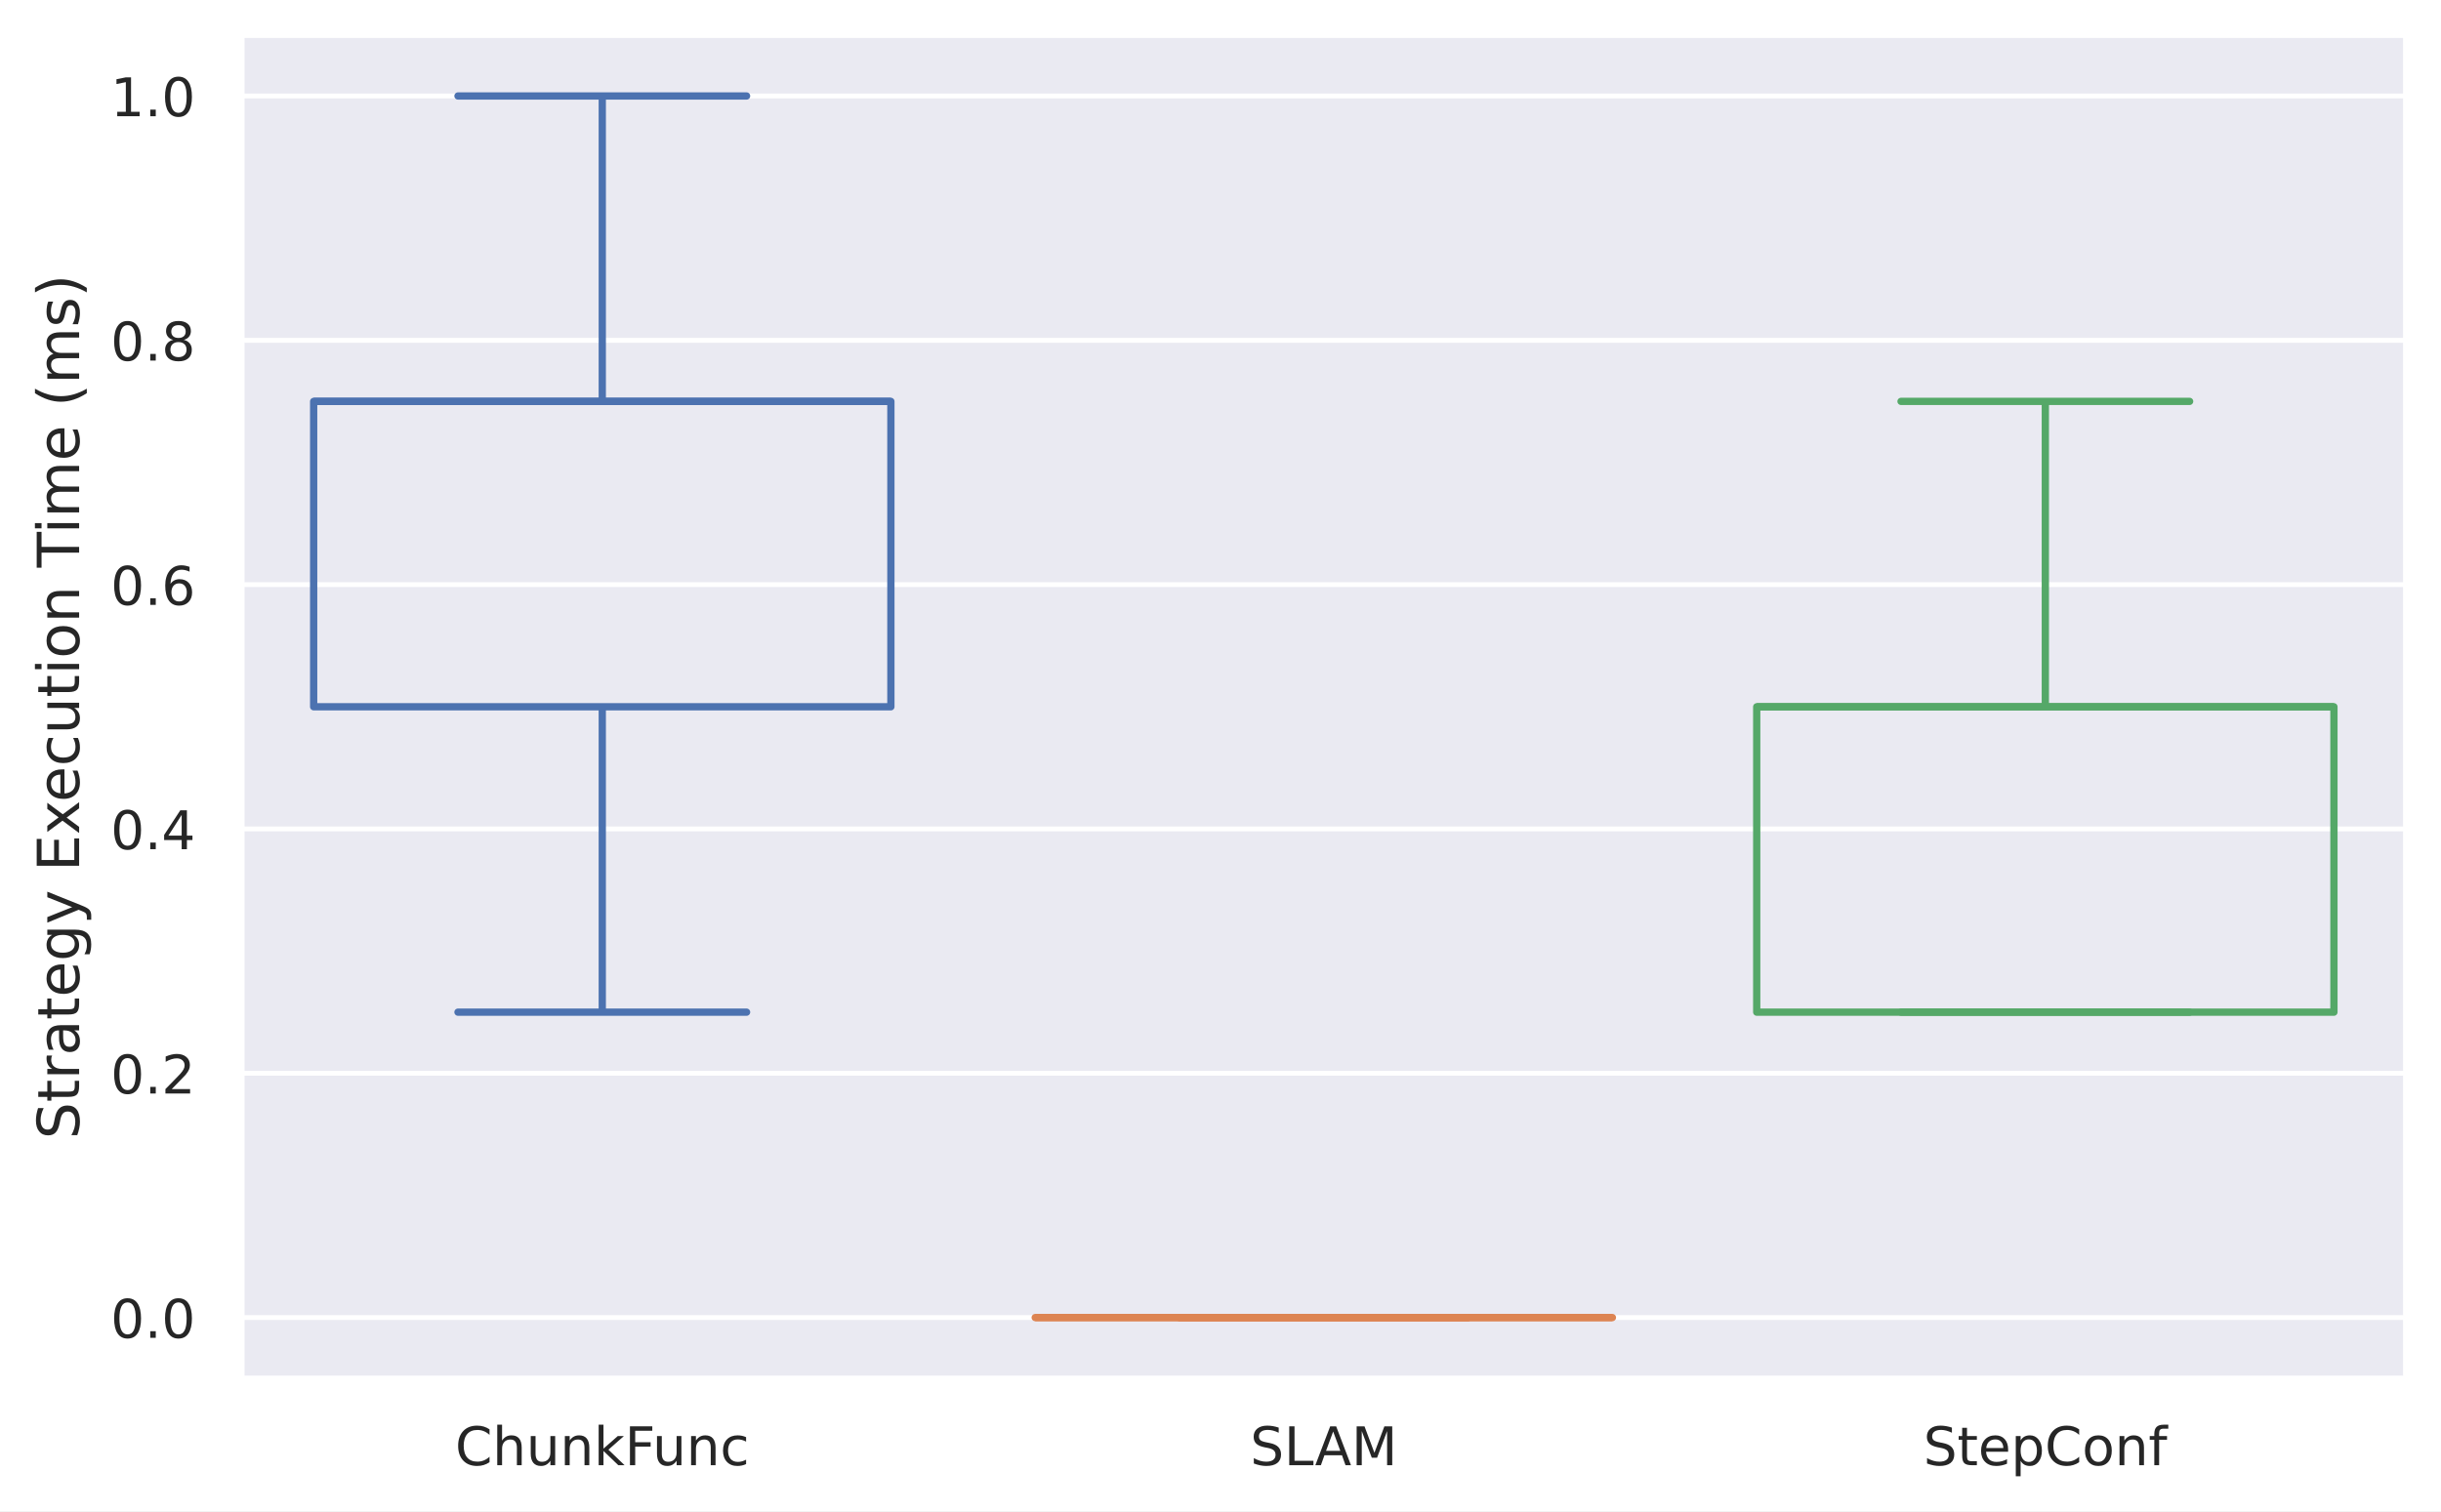
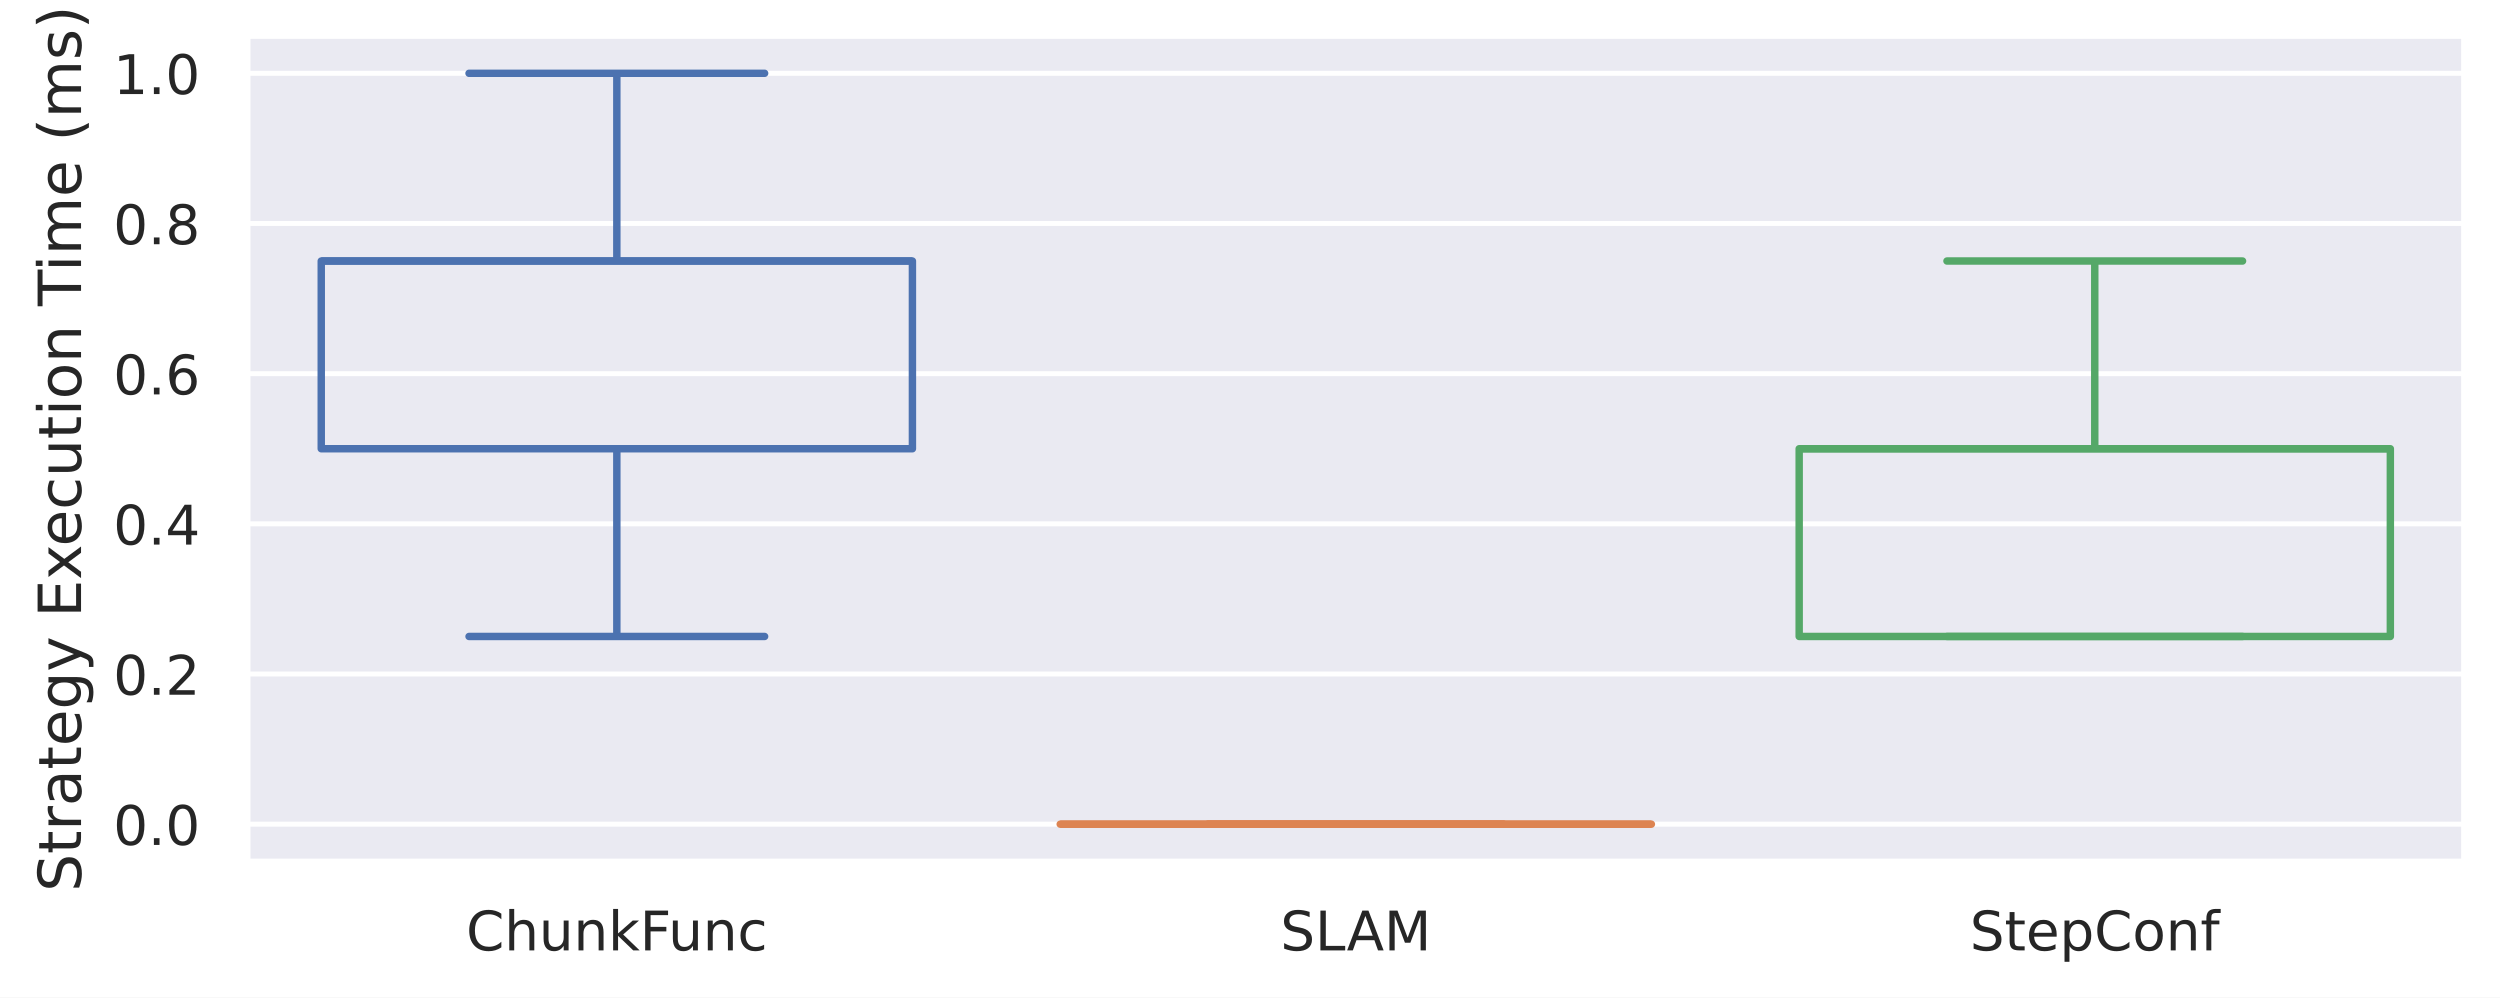
- <svg xmlns="http://www.w3.org/2000/svg" xmlns:xlink="http://www.w3.org/1999/xlink" width="503.407pt" height="311.746pt" viewBox="0 0 503.407 311.746" version="1.1">
+ <svg xmlns="http://www.w3.org/2000/svg" xmlns:xlink="http://www.w3.org/1999/xlink" width="503.407pt" height="200.866pt" viewBox="0 0 503.407 200.866" version="1.1">
  <defs>
    <style type="text/css">*{stroke-linejoin: round; stroke-linecap: butt}</style>
  </defs>
  <g id="figure_1">
    <g id="patch_1">
-       <path d="M 0 311.746  L 503.407 311.746  L 503.407 0  L 0 0  z " style="fill: #ffffff" />
+       <path d="M 0 200.866  L 503.407 200.866  L 503.407 0  L 0 0  z " style="fill: #ffffff" />
    </g>
    <g id="axes_1">
      <g id="patch_2">
-         <path d="M 49.807 284.4  L 496.207 284.4  L 496.207 7.2  L 49.807 7.2  z " style="fill: #eaeaf2" />
+         <path d="M 49.807 173.52  L 496.207 173.52  L 496.207 7.2  L 49.807 7.2  z " style="fill: #eaeaf2" />
      </g>
      <g id="matplotlib.axis_1">
        <g id="xtick_1">
          <g id="text_1">
-             <g style="fill: #262626" transform="translate(93.86867 302.2583) scale(0.11 -0.11)">
+             <g style="fill: #262626" transform="translate(93.86867 191.3783) scale(0.11 -0.11)">
              <defs>
                <path id="DejaVuSans-43" d="M 4122 4306  L 4122 3641  Q 3803 3938 3442 4084  Q 3081 4231 2675 4231  Q 1875 4231 1450 3742  Q 1025 3253 1025 2328  Q 1025 1406 1450 917  Q 1875 428 2675 428  Q 3081 428 3442 575  Q 3803 722 4122 1019  L 4122 359  Q 3791 134 3420 21  Q 3050 -91 2638 -91  Q 1578 -91 968 557  Q 359 1206 359 2328  Q 359 3453 968 4101  Q 1578 4750 2638 4750  Q 3056 4750 3426 4639  Q 3797 4528 4122 4306  z " transform="scale(0.015625)" />
                <path id="DejaVuSans-68" d="M 3513 2113  L 3513 0  L 2938 0  L 2938 2094  Q 2938 2591 2744 2837  Q 2550 3084 2163 3084  Q 1697 3084 1428 2787  Q 1159 2491 1159 1978  L 1159 0  L 581 0  L 581 4863  L 1159 4863  L 1159 2956  Q 1366 3272 1645 3428  Q 1925 3584 2291 3584  Q 2894 3584 3203 3211  Q 3513 2838 3513 2113  z " transform="scale(0.015625)" />
                <path id="DejaVuSans-75" d="M 544 1381  L 544 3500  L 1119 3500  L 1119 1403  Q 1119 906 1312 657  Q 1506 409 1894 409  Q 2359 409 2629 706  Q 2900 1003 2900 1516  L 2900 3500  L 3475 3500  L 3475 0  L 2900 0  L 2900 538  Q 2691 219 2414 64  Q 2138 -91 1772 -91  Q 1169 -91 856 284  Q 544 659 544 1381  z M 1991 3584  L 1991 3584  z " transform="scale(0.015625)" />
                <path id="DejaVuSans-6e" d="M 3513 2113  L 3513 0  L 2938 0  L 2938 2094  Q 2938 2591 2744 2837  Q 2550 3084 2163 3084  Q 1697 3084 1428 2787  Q 1159 2491 1159 1978  L 1159 0  L 581 0  L 581 3500  L 1159 3500  L 1159 2956  Q 1366 3272 1645 3428  Q 1925 3584 2291 3584  Q 2894 3584 3203 3211  Q 3513 2838 3513 2113  z " transform="scale(0.015625)" />
                <path id="DejaVuSans-6b" d="M 581 4863  L 1159 4863  L 1159 1991  L 2875 3500  L 3609 3500  L 1753 1863  L 3688 0  L 2938 0  L 1159 1709  L 1159 0  L 581 0  L 581 4863  z " transform="scale(0.015625)" />
                <path id="DejaVuSans-46" d="M 628 4666  L 3309 4666  L 3309 4134  L 1259 4134  L 1259 2759  L 3109 2759  L 3109 2228  L 1259 2228  L 1259 0  L 628 0  L 628 4666  z " transform="scale(0.015625)" />
                <path id="DejaVuSans-63" d="M 3122 3366  L 3122 2828  Q 2878 2963 2633 3030  Q 2388 3097 2138 3097  Q 1578 3097 1268 2742  Q 959 2388 959 1747  Q 959 1106 1268 751  Q 1578 397 2138 397  Q 2388 397 2633 464  Q 2878 531 3122 666  L 3122 134  Q 2881 22 2623 -34  Q 2366 -91 2075 -91  Q 1284 -91 818 406  Q 353 903 353 1747  Q 353 2603 823 3093  Q 1294 3584 2113 3584  Q 2378 3584 2631 3529  Q 2884 3475 3122 3366  z " transform="scale(0.015625)" />
              </defs>
              <use xlink:href="#DejaVuSans-43" />
              <use xlink:href="#DejaVuSans-68" x="69.824" />
              <use xlink:href="#DejaVuSans-75" x="133.203" />
              <use xlink:href="#DejaVuSans-6e" x="196.582" />
              <use xlink:href="#DejaVuSans-6b" x="259.961" />
              <use xlink:href="#DejaVuSans-46" x="317.871" />
              <use xlink:href="#DejaVuSans-75" x="369.891" />
              <use xlink:href="#DejaVuSans-6e" x="433.27" />
              <use xlink:href="#DejaVuSans-63" x="496.648" />
            </g>
          </g>
        </g>
        <g id="xtick_2">
          <g id="text_2">
-             <g style="fill: #262626" transform="translate(257.8195 302.2583) scale(0.11 -0.11)">
+             <g style="fill: #262626" transform="translate(257.8195 191.3783) scale(0.11 -0.11)">
              <defs>
                <path id="DejaVuSans-53" d="M 3425 4513  L 3425 3897  Q 3066 4069 2747 4153  Q 2428 4238 2131 4238  Q 1616 4238 1336 4038  Q 1056 3838 1056 3469  Q 1056 3159 1242 3001  Q 1428 2844 1947 2747  L 2328 2669  Q 3034 2534 3370 2195  Q 3706 1856 3706 1288  Q 3706 609 3251 259  Q 2797 -91 1919 -91  Q 1588 -91 1214 -16  Q 841 59 441 206  L 441 856  Q 825 641 1194 531  Q 1563 422 1919 422  Q 2459 422 2753 634  Q 3047 847 3047 1241  Q 3047 1584 2836 1778  Q 2625 1972 2144 2069  L 1759 2144  Q 1053 2284 737 2584  Q 422 2884 422 3419  Q 422 4038 858 4394  Q 1294 4750 2059 4750  Q 2388 4750 2728 4690  Q 3069 4631 3425 4513  z " transform="scale(0.015625)" />
                <path id="DejaVuSans-4c" d="M 628 4666  L 1259 4666  L 1259 531  L 3531 531  L 3531 0  L 628 0  L 628 4666  z " transform="scale(0.015625)" />
                <path id="DejaVuSans-41" d="M 2188 4044  L 1331 1722  L 3047 1722  L 2188 4044  z M 1831 4666  L 2547 4666  L 4325 0  L 3669 0  L 3244 1197  L 1141 1197  L 716 0  L 50 0  L 1831 4666  z " transform="scale(0.015625)" />
                <path id="DejaVuSans-4d" d="M 628 4666  L 1569 4666  L 2759 1491  L 3956 4666  L 4897 4666  L 4897 0  L 4281 0  L 4281 4097  L 3078 897  L 2444 897  L 1241 4097  L 1241 0  L 628 0  L 628 4666  z " transform="scale(0.015625)" />
              </defs>
              <use xlink:href="#DejaVuSans-53" />
              <use xlink:href="#DejaVuSans-4c" x="63.477" />
              <use xlink:href="#DejaVuSans-41" x="121.439" />
              <use xlink:href="#DejaVuSans-4d" x="189.848" />
            </g>
          </g>
        </g>
        <g id="xtick_3">
          <g id="text_3">
-             <g style="fill: #262626" transform="translate(396.6559 302.2583) scale(0.11 -0.11)">
+             <g style="fill: #262626" transform="translate(396.6559 191.3783) scale(0.11 -0.11)">
              <defs>
                <path id="DejaVuSans-74" d="M 1172 4494  L 1172 3500  L 2356 3500  L 2356 3053  L 1172 3053  L 1172 1153  Q 1172 725 1289 603  Q 1406 481 1766 481  L 2356 481  L 2356 0  L 1766 0  Q 1100 0 847 248  Q 594 497 594 1153  L 594 3053  L 172 3053  L 172 3500  L 594 3500  L 594 4494  L 1172 4494  z " transform="scale(0.015625)" />
                <path id="DejaVuSans-65" d="M 3597 1894  L 3597 1613  L 953 1613  Q 991 1019 1311 708  Q 1631 397 2203 397  Q 2534 397 2845 478  Q 3156 559 3463 722  L 3463 178  Q 3153 47 2828 -22  Q 2503 -91 2169 -91  Q 1331 -91 842 396  Q 353 884 353 1716  Q 353 2575 817 3079  Q 1281 3584 2069 3584  Q 2775 3584 3186 3129  Q 3597 2675 3597 1894  z M 3022 2063  Q 3016 2534 2758 2815  Q 2500 3097 2075 3097  Q 1594 3097 1305 2825  Q 1016 2553 972 2059  L 3022 2063  z " transform="scale(0.015625)" />
                <path id="DejaVuSans-70" d="M 1159 525  L 1159 -1331  L 581 -1331  L 581 3500  L 1159 3500  L 1159 2969  Q 1341 3281 1617 3432  Q 1894 3584 2278 3584  Q 2916 3584 3314 3078  Q 3713 2572 3713 1747  Q 3713 922 3314 415  Q 2916 -91 2278 -91  Q 1894 -91 1617 61  Q 1341 213 1159 525  z M 3116 1747  Q 3116 2381 2855 2742  Q 2594 3103 2138 3103  Q 1681 3103 1420 2742  Q 1159 2381 1159 1747  Q 1159 1113 1420 752  Q 1681 391 2138 391  Q 2594 391 2855 752  Q 3116 1113 3116 1747  z " transform="scale(0.015625)" />
                <path id="DejaVuSans-6f" d="M 1959 3097  Q 1497 3097 1228 2736  Q 959 2375 959 1747  Q 959 1119 1226 758  Q 1494 397 1959 397  Q 2419 397 2687 759  Q 2956 1122 2956 1747  Q 2956 2369 2687 2733  Q 2419 3097 1959 3097  z M 1959 3584  Q 2709 3584 3137 3096  Q 3566 2609 3566 1747  Q 3566 888 3137 398  Q 2709 -91 1959 -91  Q 1206 -91 779 398  Q 353 888 353 1747  Q 353 2609 779 3096  Q 1206 3584 1959 3584  z " transform="scale(0.015625)" />
                <path id="DejaVuSans-66" d="M 2375 4863  L 2375 4384  L 1825 4384  Q 1516 4384 1395 4259  Q 1275 4134 1275 3809  L 1275 3500  L 2222 3500  L 2222 3053  L 1275 3053  L 1275 0  L 697 0  L 697 3053  L 147 3053  L 147 3500  L 697 3500  L 697 3744  Q 697 4328 969 4595  Q 1241 4863 1831 4863  L 2375 4863  z " transform="scale(0.015625)" />
              </defs>
              <use xlink:href="#DejaVuSans-53" />
              <use xlink:href="#DejaVuSans-74" x="63.477" />
              <use xlink:href="#DejaVuSans-65" x="102.686" />
              <use xlink:href="#DejaVuSans-70" x="164.209" />
              <use xlink:href="#DejaVuSans-43" x="227.686" />
              <use xlink:href="#DejaVuSans-6f" x="297.51" />
              <use xlink:href="#DejaVuSans-6e" x="358.691" />
              <use xlink:href="#DejaVuSans-66" x="422.07" />
            </g>
          </g>
        </g>
      </g>
      <g id="matplotlib.axis_2">
        <g id="ytick_1">
          <g id="line2d_1">
-             <path d="M 49.807 271.8  L 496.207 271.8  " clip-path="url(#p29e687339d)" style="fill: none; stroke: #ffffff; stroke-linecap: round" />
+             <path d="M 49.807 165.96  L 496.207 165.96  " clip-path="url(#pd76eb5a310)" style="fill: none; stroke: #ffffff; stroke-linecap: round" />
          </g>
          <g id="text_4">
-             <g style="fill: #262626" transform="translate(22.81375 275.9791) scale(0.11 -0.11)">
+             <g style="fill: #262626" transform="translate(22.81375 170.1391) scale(0.11 -0.11)">
              <defs>
                <path id="DejaVuSans-30" d="M 2034 4250  Q 1547 4250 1301 3770  Q 1056 3291 1056 2328  Q 1056 1369 1301 889  Q 1547 409 2034 409  Q 2525 409 2770 889  Q 3016 1369 3016 2328  Q 3016 3291 2770 3770  Q 2525 4250 2034 4250  z M 2034 4750  Q 2819 4750 3233 4129  Q 3647 3509 3647 2328  Q 3647 1150 3233 529  Q 2819 -91 2034 -91  Q 1250 -91 836 529  Q 422 1150 422 2328  Q 422 3509 836 4129  Q 1250 4750 2034 4750  z " transform="scale(0.015625)" />
                <path id="DejaVuSans-2e" d="M 684 794  L 1344 794  L 1344 0  L 684 0  L 684 794  z " transform="scale(0.015625)" />
              </defs>
              <use xlink:href="#DejaVuSans-30" />
              <use xlink:href="#DejaVuSans-2e" x="63.623" />
              <use xlink:href="#DejaVuSans-30" x="95.41" />
            </g>
          </g>
        </g>
        <g id="ytick_2">
          <g id="line2d_2">
-             <path d="M 49.807 221.4  L 496.207 221.4  " clip-path="url(#p29e687339d)" style="fill: none; stroke: #ffffff; stroke-linecap: round" />
+             <path d="M 49.807 135.72  L 496.207 135.72  " clip-path="url(#pd76eb5a310)" style="fill: none; stroke: #ffffff; stroke-linecap: round" />
          </g>
          <g id="text_5">
-             <g style="fill: #262626" transform="translate(22.81375 225.5791) scale(0.11 -0.11)">
+             <g style="fill: #262626" transform="translate(22.81375 139.8991) scale(0.11 -0.11)">
              <defs>
                <path id="DejaVuSans-32" d="M 1228 531  L 3431 531  L 3431 0  L 469 0  L 469 531  Q 828 903 1448 1529  Q 2069 2156 2228 2338  Q 2531 2678 2651 2914  Q 2772 3150 2772 3378  Q 2772 3750 2511 3984  Q 2250 4219 1831 4219  Q 1534 4219 1204 4116  Q 875 4013 500 3803  L 500 4441  Q 881 4594 1212 4672  Q 1544 4750 1819 4750  Q 2544 4750 2975 4387  Q 3406 4025 3406 3419  Q 3406 3131 3298 2873  Q 3191 2616 2906 2266  Q 2828 2175 2409 1742  Q 1991 1309 1228 531  z " transform="scale(0.015625)" />
              </defs>
              <use xlink:href="#DejaVuSans-30" />
              <use xlink:href="#DejaVuSans-2e" x="63.623" />
              <use xlink:href="#DejaVuSans-32" x="95.41" />
            </g>
          </g>
        </g>
        <g id="ytick_3">
          <g id="line2d_3">
-             <path d="M 49.807 171  L 496.207 171  " clip-path="url(#p29e687339d)" style="fill: none; stroke: #ffffff; stroke-linecap: round" />
+             <path d="M 49.807 105.48  L 496.207 105.48  " clip-path="url(#pd76eb5a310)" style="fill: none; stroke: #ffffff; stroke-linecap: round" />
          </g>
          <g id="text_6">
-             <g style="fill: #262626" transform="translate(22.81375 175.1791) scale(0.11 -0.11)">
+             <g style="fill: #262626" transform="translate(22.81375 109.6591) scale(0.11 -0.11)">
              <defs>
                <path id="DejaVuSans-34" d="M 2419 4116  L 825 1625  L 2419 1625  L 2419 4116  z M 2253 4666  L 3047 4666  L 3047 1625  L 3713 1625  L 3713 1100  L 3047 1100  L 3047 0  L 2419 0  L 2419 1100  L 313 1100  L 313 1709  L 2253 4666  z " transform="scale(0.015625)" />
              </defs>
              <use xlink:href="#DejaVuSans-30" />
              <use xlink:href="#DejaVuSans-2e" x="63.623" />
              <use xlink:href="#DejaVuSans-34" x="95.41" />
            </g>
          </g>
        </g>
        <g id="ytick_4">
          <g id="line2d_4">
-             <path d="M 49.807 120.6  L 496.207 120.6  " clip-path="url(#p29e687339d)" style="fill: none; stroke: #ffffff; stroke-linecap: round" />
+             <path d="M 49.807 75.24  L 496.207 75.24  " clip-path="url(#pd76eb5a310)" style="fill: none; stroke: #ffffff; stroke-linecap: round" />
          </g>
          <g id="text_7">
-             <g style="fill: #262626" transform="translate(22.81375 124.7791) scale(0.11 -0.11)">
+             <g style="fill: #262626" transform="translate(22.81375 79.41914) scale(0.11 -0.11)">
              <defs>
                <path id="DejaVuSans-36" d="M 2113 2584  Q 1688 2584 1439 2293  Q 1191 2003 1191 1497  Q 1191 994 1439 701  Q 1688 409 2113 409  Q 2538 409 2786 701  Q 3034 994 3034 1497  Q 3034 2003 2786 2293  Q 2538 2584 2113 2584  z M 3366 4563  L 3366 3988  Q 3128 4100 2886 4159  Q 2644 4219 2406 4219  Q 1781 4219 1451 3797  Q 1122 3375 1075 2522  Q 1259 2794 1537 2939  Q 1816 3084 2150 3084  Q 2853 3084 3261 2657  Q 3669 2231 3669 1497  Q 3669 778 3244 343  Q 2819 -91 2113 -91  Q 1303 -91 875 529  Q 447 1150 447 2328  Q 447 3434 972 4092  Q 1497 4750 2381 4750  Q 2619 4750 2861 4703  Q 3103 4656 3366 4563  z " transform="scale(0.015625)" />
              </defs>
              <use xlink:href="#DejaVuSans-30" />
              <use xlink:href="#DejaVuSans-2e" x="63.623" />
              <use xlink:href="#DejaVuSans-36" x="95.41" />
            </g>
          </g>
        </g>
        <g id="ytick_5">
          <g id="line2d_5">
-             <path d="M 49.807 70.2  L 496.207 70.2  " clip-path="url(#p29e687339d)" style="fill: none; stroke: #ffffff; stroke-linecap: round" />
+             <path d="M 49.807 45  L 496.207 45  " clip-path="url(#pd76eb5a310)" style="fill: none; stroke: #ffffff; stroke-linecap: round" />
          </g>
          <g id="text_8">
-             <g style="fill: #262626" transform="translate(22.81375 74.37914) scale(0.11 -0.11)">
+             <g style="fill: #262626" transform="translate(22.81375 49.17914) scale(0.11 -0.11)">
              <defs>
                <path id="DejaVuSans-38" d="M 2034 2216  Q 1584 2216 1326 1975  Q 1069 1734 1069 1313  Q 1069 891 1326 650  Q 1584 409 2034 409  Q 2484 409 2743 651  Q 3003 894 3003 1313  Q 3003 1734 2745 1975  Q 2488 2216 2034 2216  z M 1403 2484  Q 997 2584 770 2862  Q 544 3141 544 3541  Q 544 4100 942 4425  Q 1341 4750 2034 4750  Q 2731 4750 3128 4425  Q 3525 4100 3525 3541  Q 3525 3141 3298 2862  Q 3072 2584 2669 2484  Q 3125 2378 3379 2068  Q 3634 1759 3634 1313  Q 3634 634 3220 271  Q 2806 -91 2034 -91  Q 1263 -91 848 271  Q 434 634 434 1313  Q 434 1759 690 2068  Q 947 2378 1403 2484  z M 1172 3481  Q 1172 3119 1398 2916  Q 1625 2713 2034 2713  Q 2441 2713 2670 2916  Q 2900 3119 2900 3481  Q 2900 3844 2670 4047  Q 2441 4250 2034 4250  Q 1625 4250 1398 4047  Q 1172 3844 1172 3481  z " transform="scale(0.015625)" />
              </defs>
              <use xlink:href="#DejaVuSans-30" />
              <use xlink:href="#DejaVuSans-2e" x="63.623" />
              <use xlink:href="#DejaVuSans-38" x="95.41" />
            </g>
          </g>
        </g>
        <g id="ytick_6">
          <g id="line2d_6">
-             <path d="M 49.807 19.8  L 496.207 19.8  " clip-path="url(#p29e687339d)" style="fill: none; stroke: #ffffff; stroke-linecap: round" />
+             <path d="M 49.807 14.76  L 496.207 14.76  " clip-path="url(#pd76eb5a310)" style="fill: none; stroke: #ffffff; stroke-linecap: round" />
          </g>
          <g id="text_9">
-             <g style="fill: #262626" transform="translate(22.81375 23.97914) scale(0.11 -0.11)">
+             <g style="fill: #262626" transform="translate(22.81375 18.93914) scale(0.11 -0.11)">
              <defs>
                <path id="DejaVuSans-31" d="M 794 531  L 1825 531  L 1825 4091  L 703 3866  L 703 4441  L 1819 4666  L 2450 4666  L 2450 531  L 3481 531  L 3481 0  L 794 0  L 794 531  z " transform="scale(0.015625)" />
              </defs>
              <use xlink:href="#DejaVuSans-31" />
              <use xlink:href="#DejaVuSans-2e" x="63.623" />
              <use xlink:href="#DejaVuSans-30" x="95.41" />
            </g>
          </g>
        </g>
        <g id="text_10">
-           <g style="fill: #262626" transform="translate(16.31812 235.0031) rotate(-90) scale(0.12 -0.12)">
+           <g style="fill: #262626" transform="translate(16.31812 179.5631) rotate(-90) scale(0.12 -0.12)">
            <defs>
              <path id="DejaVuSans-72" d="M 2631 2963  Q 2534 3019 2420 3045  Q 2306 3072 2169 3072  Q 1681 3072 1420 2755  Q 1159 2438 1159 1844  L 1159 0  L 581 0  L 581 3500  L 1159 3500  L 1159 2956  Q 1341 3275 1631 3429  Q 1922 3584 2338 3584  Q 2397 3584 2469 3576  Q 2541 3569 2628 3553  L 2631 2963  z " transform="scale(0.015625)" />
              <path id="DejaVuSans-61" d="M 2194 1759  Q 1497 1759 1228 1600  Q 959 1441 959 1056  Q 959 750 1161 570  Q 1363 391 1709 391  Q 2188 391 2477 730  Q 2766 1069 2766 1631  L 2766 1759  L 2194 1759  z M 3341 1997  L 3341 0  L 2766 0  L 2766 531  Q 2569 213 2275 61  Q 1981 -91 1556 -91  Q 1019 -91 701 211  Q 384 513 384 1019  Q 384 1609 779 1909  Q 1175 2209 1959 2209  L 2766 2209  L 2766 2266  Q 2766 2663 2505 2880  Q 2244 3097 1772 3097  Q 1472 3097 1187 3025  Q 903 2953 641 2809  L 641 3341  Q 956 3463 1253 3523  Q 1550 3584 1831 3584  Q 2591 3584 2966 3190  Q 3341 2797 3341 1997  z " transform="scale(0.015625)" />
              <path id="DejaVuSans-67" d="M 2906 1791  Q 2906 2416 2648 2759  Q 2391 3103 1925 3103  Q 1463 3103 1205 2759  Q 947 2416 947 1791  Q 947 1169 1205 825  Q 1463 481 1925 481  Q 2391 481 2648 825  Q 2906 1169 2906 1791  z M 3481 434  Q 3481 -459 3084 -895  Q 2688 -1331 1869 -1331  Q 1566 -1331 1297 -1286  Q 1028 -1241 775 -1147  L 775 -588  Q 1028 -725 1275 -790  Q 1522 -856 1778 -856  Q 2344 -856 2625 -561  Q 2906 -266 2906 331  L 2906 616  Q 2728 306 2450 153  Q 2172 0 1784 0  Q 1141 0 747 490  Q 353 981 353 1791  Q 353 2603 747 3093  Q 1141 3584 1784 3584  Q 2172 3584 2450 3431  Q 2728 3278 2906 2969  L 2906 3500  L 3481 3500  L 3481 434  z " transform="scale(0.015625)" />
              <path id="DejaVuSans-79" d="M 2059 -325  Q 1816 -950 1584 -1140  Q 1353 -1331 966 -1331  L 506 -1331  L 506 -850  L 844 -850  Q 1081 -850 1212 -737  Q 1344 -625 1503 -206  L 1606 56  L 191 3500  L 800 3500  L 1894 763  L 2988 3500  L 3597 3500  L 2059 -325  z " transform="scale(0.015625)" />
              <path id="DejaVuSans-20" transform="scale(0.015625)" />
              <path id="DejaVuSans-45" d="M 628 4666  L 3578 4666  L 3578 4134  L 1259 4134  L 1259 2753  L 3481 2753  L 3481 2222  L 1259 2222  L 1259 531  L 3634 531  L 3634 0  L 628 0  L 628 4666  z " transform="scale(0.015625)" />
              <path id="DejaVuSans-78" d="M 3513 3500  L 2247 1797  L 3578 0  L 2900 0  L 1881 1375  L 863 0  L 184 0  L 1544 1831  L 300 3500  L 978 3500  L 1906 2253  L 2834 3500  L 3513 3500  z " transform="scale(0.015625)" />
              <path id="DejaVuSans-69" d="M 603 3500  L 1178 3500  L 1178 0  L 603 0  L 603 3500  z M 603 4863  L 1178 4863  L 1178 4134  L 603 4134  L 603 4863  z " transform="scale(0.015625)" />
              <path id="DejaVuSans-54" d="M -19 4666  L 3928 4666  L 3928 4134  L 2272 4134  L 2272 0  L 1638 0  L 1638 4134  L -19 4134  L -19 4666  z " transform="scale(0.015625)" />
              <path id="DejaVuSans-6d" d="M 3328 2828  Q 3544 3216 3844 3400  Q 4144 3584 4550 3584  Q 5097 3584 5394 3201  Q 5691 2819 5691 2113  L 5691 0  L 5113 0  L 5113 2094  Q 5113 2597 4934 2840  Q 4756 3084 4391 3084  Q 3944 3084 3684 2787  Q 3425 2491 3425 1978  L 3425 0  L 2847 0  L 2847 2094  Q 2847 2600 2669 2842  Q 2491 3084 2119 3084  Q 1678 3084 1418 2786  Q 1159 2488 1159 1978  L 1159 0  L 581 0  L 581 3500  L 1159 3500  L 1159 2956  Q 1356 3278 1631 3431  Q 1906 3584 2284 3584  Q 2666 3584 2933 3390  Q 3200 3197 3328 2828  z " transform="scale(0.015625)" />
              <path id="DejaVuSans-28" d="M 1984 4856  Q 1566 4138 1362 3434  Q 1159 2731 1159 2009  Q 1159 1288 1364 580  Q 1569 -128 1984 -844  L 1484 -844  Q 1016 -109 783 600  Q 550 1309 550 2009  Q 550 2706 781 3412  Q 1013 4119 1484 4856  L 1984 4856  z " transform="scale(0.015625)" />
              <path id="DejaVuSans-73" d="M 2834 3397  L 2834 2853  Q 2591 2978 2328 3040  Q 2066 3103 1784 3103  Q 1356 3103 1142 2972  Q 928 2841 928 2578  Q 928 2378 1081 2264  Q 1234 2150 1697 2047  L 1894 2003  Q 2506 1872 2764 1633  Q 3022 1394 3022 966  Q 3022 478 2636 193  Q 2250 -91 1575 -91  Q 1294 -91 989 -36  Q 684 19 347 128  L 347 722  Q 666 556 975 473  Q 1284 391 1588 391  Q 1994 391 2212 530  Q 2431 669 2431 922  Q 2431 1156 2273 1281  Q 2116 1406 1581 1522  L 1381 1569  Q 847 1681 609 1914  Q 372 2147 372 2553  Q 372 3047 722 3315  Q 1072 3584 1716 3584  Q 2034 3584 2315 3537  Q 2597 3491 2834 3397  z " transform="scale(0.015625)" />
              <path id="DejaVuSans-29" d="M 513 4856  L 1013 4856  Q 1481 4119 1714 3412  Q 1947 2706 1947 2009  Q 1947 1309 1714 600  Q 1481 -109 1013 -844  L 513 -844  Q 928 -128 1133 580  Q 1338 1288 1338 2009  Q 1338 2731 1133 3434  Q 928 4138 513 4856  z " transform="scale(0.015625)" />
            </defs>
            <use xlink:href="#DejaVuSans-53" />
            <use xlink:href="#DejaVuSans-74" x="63.477" />
            <use xlink:href="#DejaVuSans-72" x="102.686" />
            <use xlink:href="#DejaVuSans-61" x="143.799" />
            <use xlink:href="#DejaVuSans-74" x="205.078" />
            <use xlink:href="#DejaVuSans-65" x="244.287" />
            <use xlink:href="#DejaVuSans-67" x="305.811" />
            <use xlink:href="#DejaVuSans-79" x="369.287" />
            <use xlink:href="#DejaVuSans-20" x="428.467" />
            <use xlink:href="#DejaVuSans-45" x="460.254" />
            <use xlink:href="#DejaVuSans-78" x="523.438" />
            <use xlink:href="#DejaVuSans-65" x="579.492" />
            <use xlink:href="#DejaVuSans-63" x="641.016" />
            <use xlink:href="#DejaVuSans-75" x="695.996" />
            <use xlink:href="#DejaVuSans-74" x="759.375" />
            <use xlink:href="#DejaVuSans-69" x="798.584" />
            <use xlink:href="#DejaVuSans-6f" x="826.367" />
            <use xlink:href="#DejaVuSans-6e" x="887.549" />
            <use xlink:href="#DejaVuSans-20" x="950.928" />
            <use xlink:href="#DejaVuSans-54" x="982.715" />
            <use xlink:href="#DejaVuSans-69" x="1040.674" />
            <use xlink:href="#DejaVuSans-6d" x="1068.457" />
            <use xlink:href="#DejaVuSans-65" x="1165.869" />
            <use xlink:href="#DejaVuSans-20" x="1227.393" />
            <use xlink:href="#DejaVuSans-28" x="1259.18" />
            <use xlink:href="#DejaVuSans-6d" x="1298.193" />
            <use xlink:href="#DejaVuSans-73" x="1395.605" />
            <use xlink:href="#DejaVuSans-29" x="1447.705" />
          </g>
        </g>
      </g>
      <g id="line2d_7">
-         <path d="M 64.687 145.8  L 183.727 145.8  L 183.727 82.8  L 64.687 82.8  L 64.687 145.8  " clip-path="url(#p29e687339d)" style="fill: none; stroke: #4c72b0; stroke-width: 1.5; stroke-linecap: round" />
+         <path d="M 64.687 90.36  L 183.727 90.36  L 183.727 52.56  L 64.687 52.56  L 64.687 90.36  " clip-path="url(#pd76eb5a310)" style="fill: none; stroke: #4c72b0; stroke-width: 1.5; stroke-linecap: round" />
      </g>
      <g id="line2d_8">
-         <path d="M 124.207 145.8  L 124.207 208.8  " clip-path="url(#p29e687339d)" style="fill: none; stroke: #4c72b0; stroke-width: 1.5" />
+         <path d="M 124.207 90.36  L 124.207 128.16  " clip-path="url(#pd76eb5a310)" style="fill: none; stroke: #4c72b0; stroke-width: 1.5" />
      </g>
      <g id="line2d_9">
-         <path d="M 124.207 82.8  L 124.207 19.8  " clip-path="url(#p29e687339d)" style="fill: none; stroke: #4c72b0; stroke-width: 1.5" />
+         <path d="M 124.207 52.56  L 124.207 14.76  " clip-path="url(#pd76eb5a310)" style="fill: none; stroke: #4c72b0; stroke-width: 1.5" />
      </g>
      <g id="line2d_10">
-         <path d="M 94.447 208.8  L 153.967 208.8  " clip-path="url(#p29e687339d)" style="fill: none; stroke: #4c72b0; stroke-width: 1.5; stroke-linecap: round" />
+         <path d="M 94.447 128.16  L 153.967 128.16  " clip-path="url(#pd76eb5a310)" style="fill: none; stroke: #4c72b0; stroke-width: 1.5; stroke-linecap: round" />
      </g>
      <g id="line2d_11">
-         <path d="M 94.447 19.8  L 153.967 19.8  " clip-path="url(#p29e687339d)" style="fill: none; stroke: #4c72b0; stroke-width: 1.5; stroke-linecap: round" />
+         <path d="M 94.447 14.76  L 153.967 14.76  " clip-path="url(#pd76eb5a310)" style="fill: none; stroke: #4c72b0; stroke-width: 1.5; stroke-linecap: round" />
      </g>
      <g id="line2d_12" />
      <g id="line2d_13">
-         <path d="M 213.487 271.8  L 332.527 271.8  L 332.527 271.8  L 213.487 271.8  L 213.487 271.8  " clip-path="url(#p29e687339d)" style="fill: none; stroke: #dd8452; stroke-width: 1.5; stroke-linecap: round" />
+         <path d="M 213.487 165.96  L 332.527 165.96  L 332.527 165.96  L 213.487 165.96  L 213.487 165.96  " clip-path="url(#pd76eb5a310)" style="fill: none; stroke: #dd8452; stroke-width: 1.5; stroke-linecap: round" />
      </g>
      <g id="line2d_14">
-         <path d="M 273.007 271.8  L 273.007 271.8  " clip-path="url(#p29e687339d)" style="fill: none; stroke: #dd8452; stroke-width: 1.5" />
+         <path d="M 273.007 165.96  L 273.007 165.96  " clip-path="url(#pd76eb5a310)" style="fill: none; stroke: #dd8452; stroke-width: 1.5" />
      </g>
      <g id="line2d_15">
-         <path d="M 273.007 271.8  L 273.007 271.8  " clip-path="url(#p29e687339d)" style="fill: none; stroke: #dd8452; stroke-width: 1.5" />
+         <path d="M 273.007 165.96  L 273.007 165.96  " clip-path="url(#pd76eb5a310)" style="fill: none; stroke: #dd8452; stroke-width: 1.5" />
      </g>
      <g id="line2d_16">
-         <path d="M 243.247 271.8  L 302.767 271.8  " clip-path="url(#p29e687339d)" style="fill: none; stroke: #dd8452; stroke-width: 1.5; stroke-linecap: round" />
+         <path d="M 243.247 165.96  L 302.767 165.96  " clip-path="url(#pd76eb5a310)" style="fill: none; stroke: #dd8452; stroke-width: 1.5; stroke-linecap: round" />
      </g>
      <g id="line2d_17">
-         <path d="M 243.247 271.8  L 302.767 271.8  " clip-path="url(#p29e687339d)" style="fill: none; stroke: #dd8452; stroke-width: 1.5; stroke-linecap: round" />
+         <path d="M 243.247 165.96  L 302.767 165.96  " clip-path="url(#pd76eb5a310)" style="fill: none; stroke: #dd8452; stroke-width: 1.5; stroke-linecap: round" />
      </g>
      <g id="line2d_18" />
      <g id="line2d_19">
-         <path d="M 362.287 208.8  L 481.327 208.8  L 481.327 145.8  L 362.287 145.8  L 362.287 208.8  " clip-path="url(#p29e687339d)" style="fill: none; stroke: #55a868; stroke-width: 1.5; stroke-linecap: round" />
+         <path d="M 362.287 128.16  L 481.327 128.16  L 481.327 90.36  L 362.287 90.36  L 362.287 128.16  " clip-path="url(#pd76eb5a310)" style="fill: none; stroke: #55a868; stroke-width: 1.5; stroke-linecap: round" />
      </g>
      <g id="line2d_20">
-         <path d="M 421.807 208.8  L 421.807 208.8  " clip-path="url(#p29e687339d)" style="fill: none; stroke: #55a868; stroke-width: 1.5" />
+         <path d="M 421.807 128.16  L 421.807 128.16  " clip-path="url(#pd76eb5a310)" style="fill: none; stroke: #55a868; stroke-width: 1.5" />
      </g>
      <g id="line2d_21">
-         <path d="M 421.807 145.8  L 421.807 82.8  " clip-path="url(#p29e687339d)" style="fill: none; stroke: #55a868; stroke-width: 1.5" />
+         <path d="M 421.807 90.36  L 421.807 52.56  " clip-path="url(#pd76eb5a310)" style="fill: none; stroke: #55a868; stroke-width: 1.5" />
      </g>
      <g id="line2d_22">
-         <path d="M 392.047 208.8  L 451.567 208.8  " clip-path="url(#p29e687339d)" style="fill: none; stroke: #55a868; stroke-width: 1.5; stroke-linecap: round" />
+         <path d="M 392.047 128.16  L 451.567 128.16  " clip-path="url(#pd76eb5a310)" style="fill: none; stroke: #55a868; stroke-width: 1.5; stroke-linecap: round" />
      </g>
      <g id="line2d_23">
-         <path d="M 392.047 82.8  L 451.567 82.8  " clip-path="url(#p29e687339d)" style="fill: none; stroke: #55a868; stroke-width: 1.5; stroke-linecap: round" />
+         <path d="M 392.047 52.56  L 451.567 52.56  " clip-path="url(#pd76eb5a310)" style="fill: none; stroke: #55a868; stroke-width: 1.5; stroke-linecap: round" />
      </g>
      <g id="line2d_24" />
      <g id="line2d_25">
-         <path d="M 64.687 82.8  L 183.727 82.8  " clip-path="url(#p29e687339d)" style="fill: none; stroke: #4c72b0; stroke-width: 1.5" />
+         <path d="M 64.687 52.56  L 183.727 52.56  " clip-path="url(#pd76eb5a310)" style="fill: none; stroke: #4c72b0; stroke-width: 1.5" />
      </g>
      <g id="line2d_26">
-         <path d="M 213.487 271.8  L 332.527 271.8  " clip-path="url(#p29e687339d)" style="fill: none; stroke: #dd8452; stroke-width: 1.5" />
+         <path d="M 213.487 165.96  L 332.527 165.96  " clip-path="url(#pd76eb5a310)" style="fill: none; stroke: #dd8452; stroke-width: 1.5" />
      </g>
      <g id="line2d_27">
-         <path d="M 362.287 145.8  L 481.327 145.8  " clip-path="url(#p29e687339d)" style="fill: none; stroke: #55a868; stroke-width: 1.5" />
+         <path d="M 362.287 90.36  L 481.327 90.36  " clip-path="url(#pd76eb5a310)" style="fill: none; stroke: #55a868; stroke-width: 1.5" />
      </g>
      <g id="patch_3">
-         <path d="M 49.807 284.4  L 49.807 7.2  " style="fill: none; stroke: #ffffff; stroke-width: 1.25; stroke-linejoin: miter; stroke-linecap: square" />
+         <path d="M 49.807 173.52  L 49.807 7.2  " style="fill: none; stroke: #ffffff; stroke-width: 1.25; stroke-linejoin: miter; stroke-linecap: square" />
      </g>
      <g id="patch_4">
-         <path d="M 496.207 284.4  L 496.207 7.2  " style="fill: none; stroke: #ffffff; stroke-width: 1.25; stroke-linejoin: miter; stroke-linecap: square" />
+         <path d="M 496.207 173.52  L 496.207 7.2  " style="fill: none; stroke: #ffffff; stroke-width: 1.25; stroke-linejoin: miter; stroke-linecap: square" />
      </g>
      <g id="patch_5">
-         <path d="M 49.807 284.4  L 496.207 284.4  " style="fill: none; stroke: #ffffff; stroke-width: 1.25; stroke-linejoin: miter; stroke-linecap: square" />
+         <path d="M 49.807 173.52  L 496.207 173.52  " style="fill: none; stroke: #ffffff; stroke-width: 1.25; stroke-linejoin: miter; stroke-linecap: square" />
      </g>
      <g id="patch_6">
        <path d="M 49.807 7.2  L 496.207 7.2  " style="fill: none; stroke: #ffffff; stroke-width: 1.25; stroke-linejoin: miter; stroke-linecap: square" />
      </g>
    </g>
  </g>
  <defs>
-     <clipPath id="p29e687339d">
-       <rect x="49.807" y="7.2" width="446.4" height="277.2" />
+     <clipPath id="pd76eb5a310">
+       <rect x="49.807" y="7.2" width="446.4" height="166.32" />
    </clipPath>
  </defs>
</svg>
